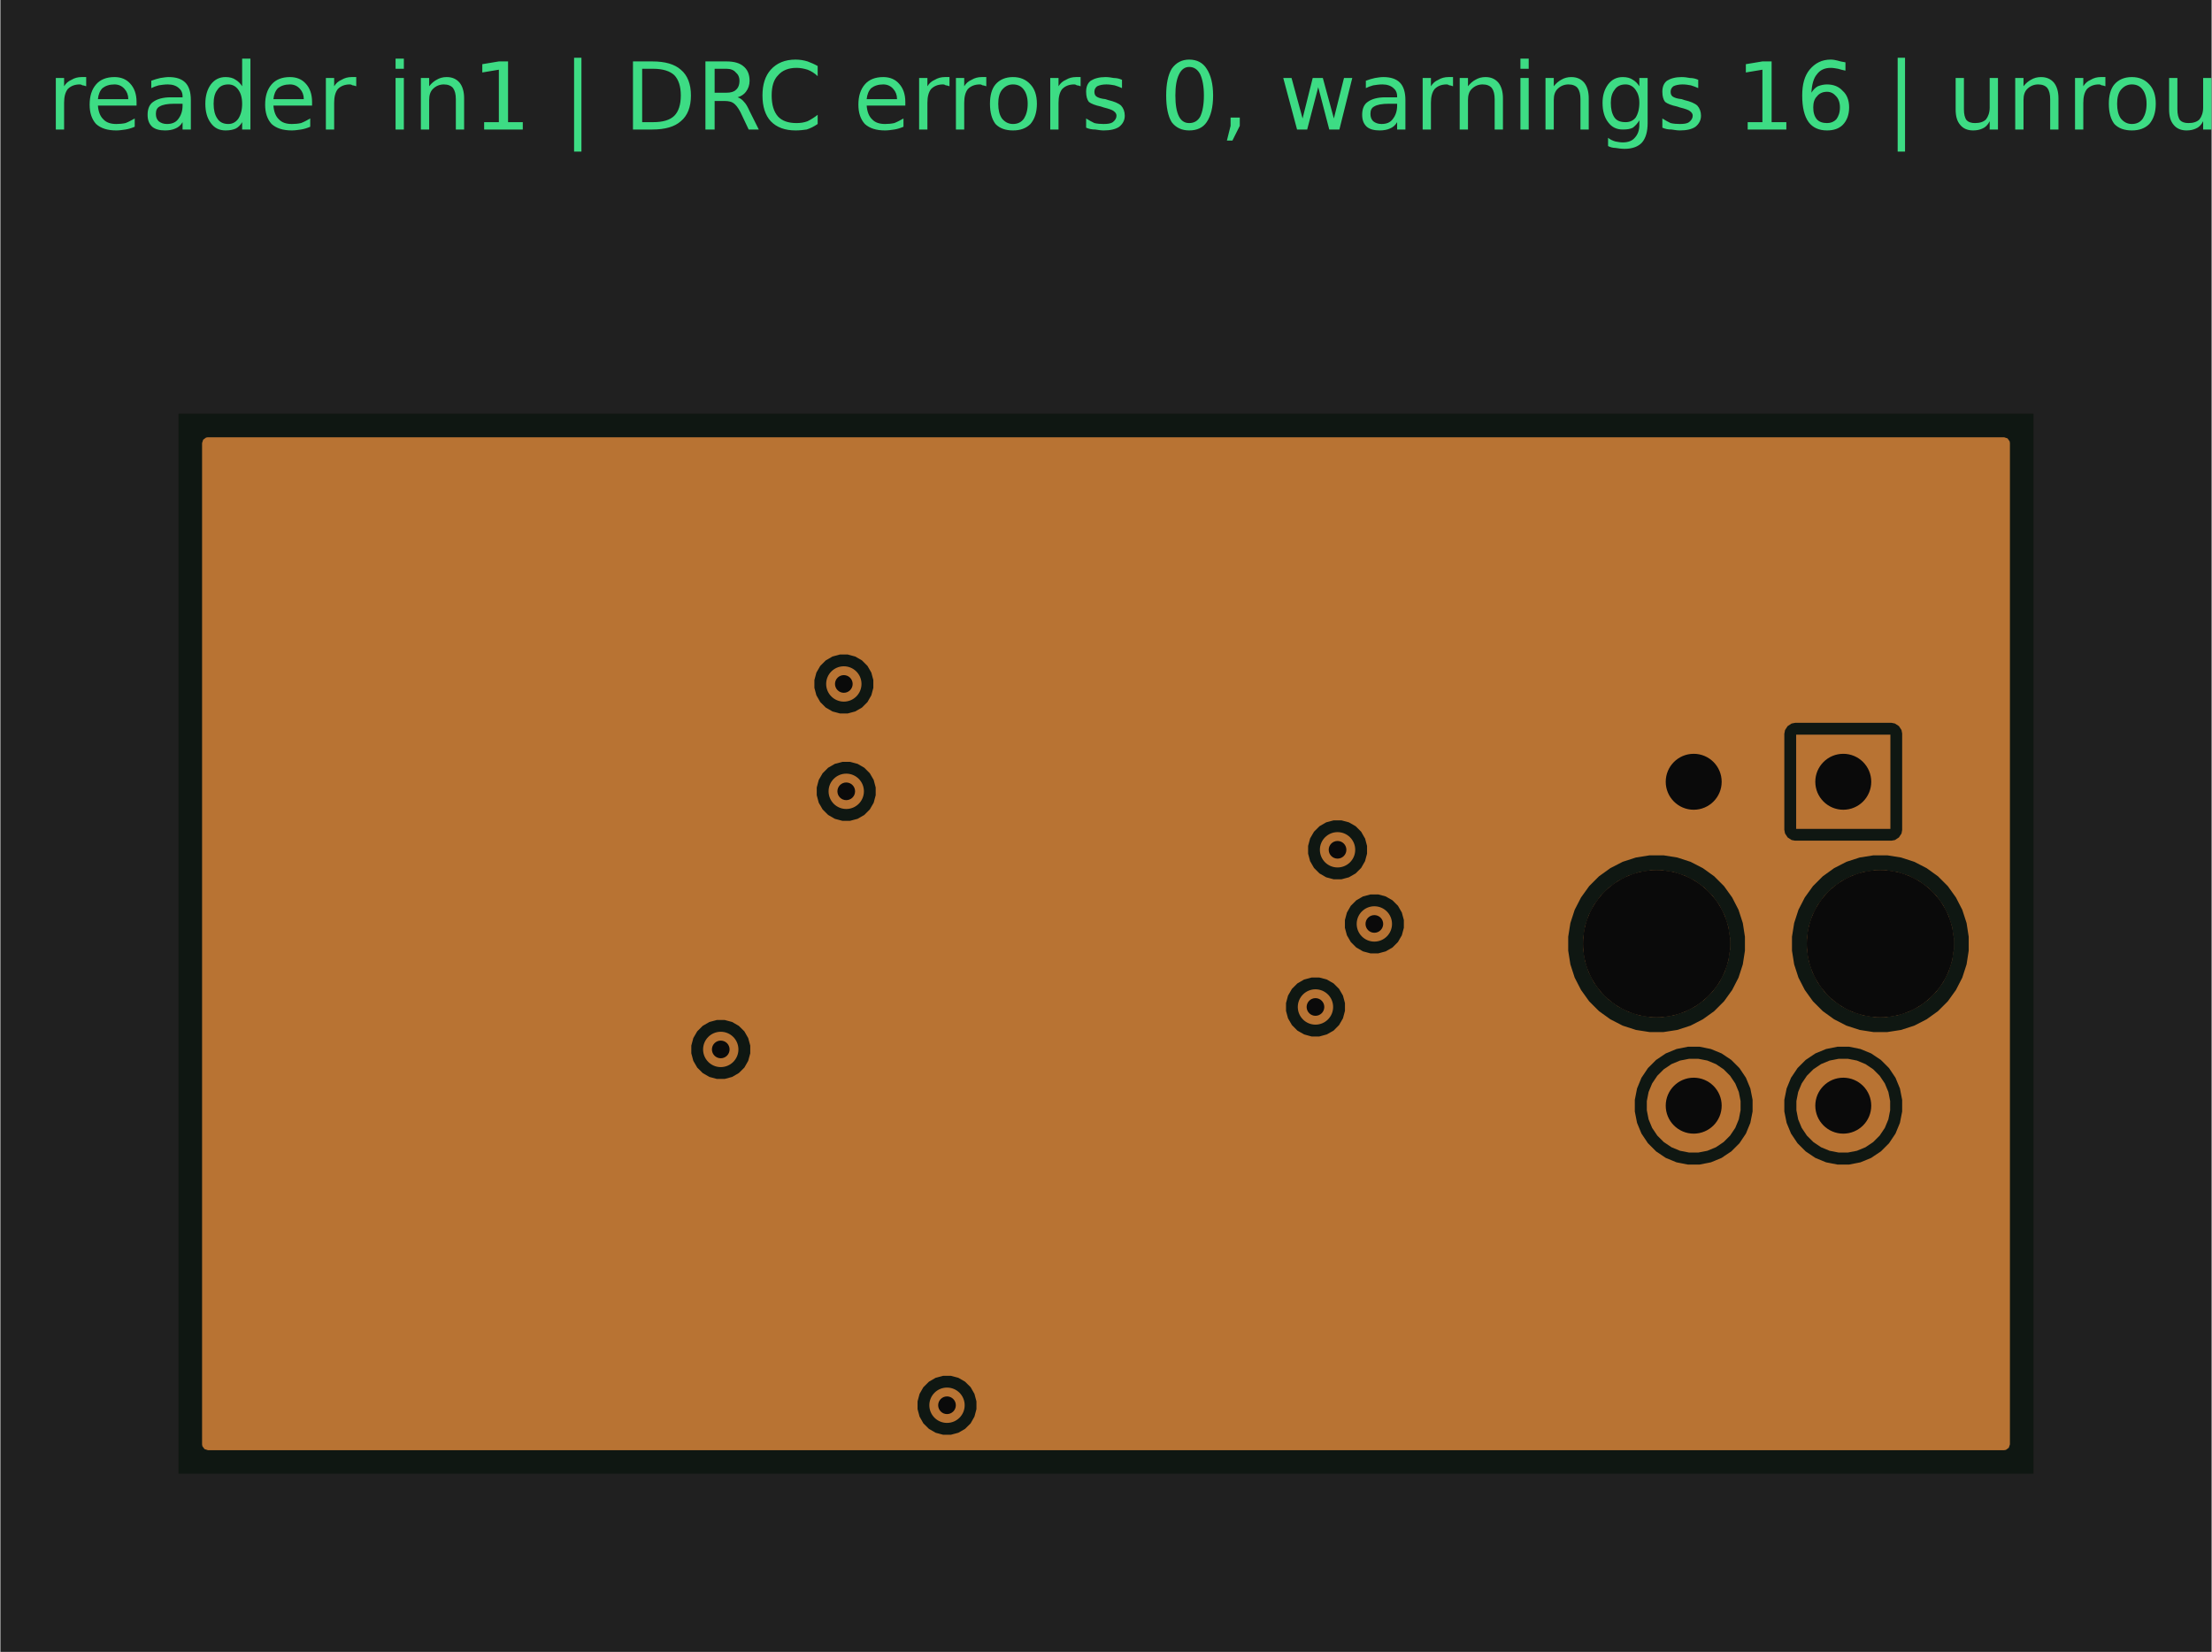
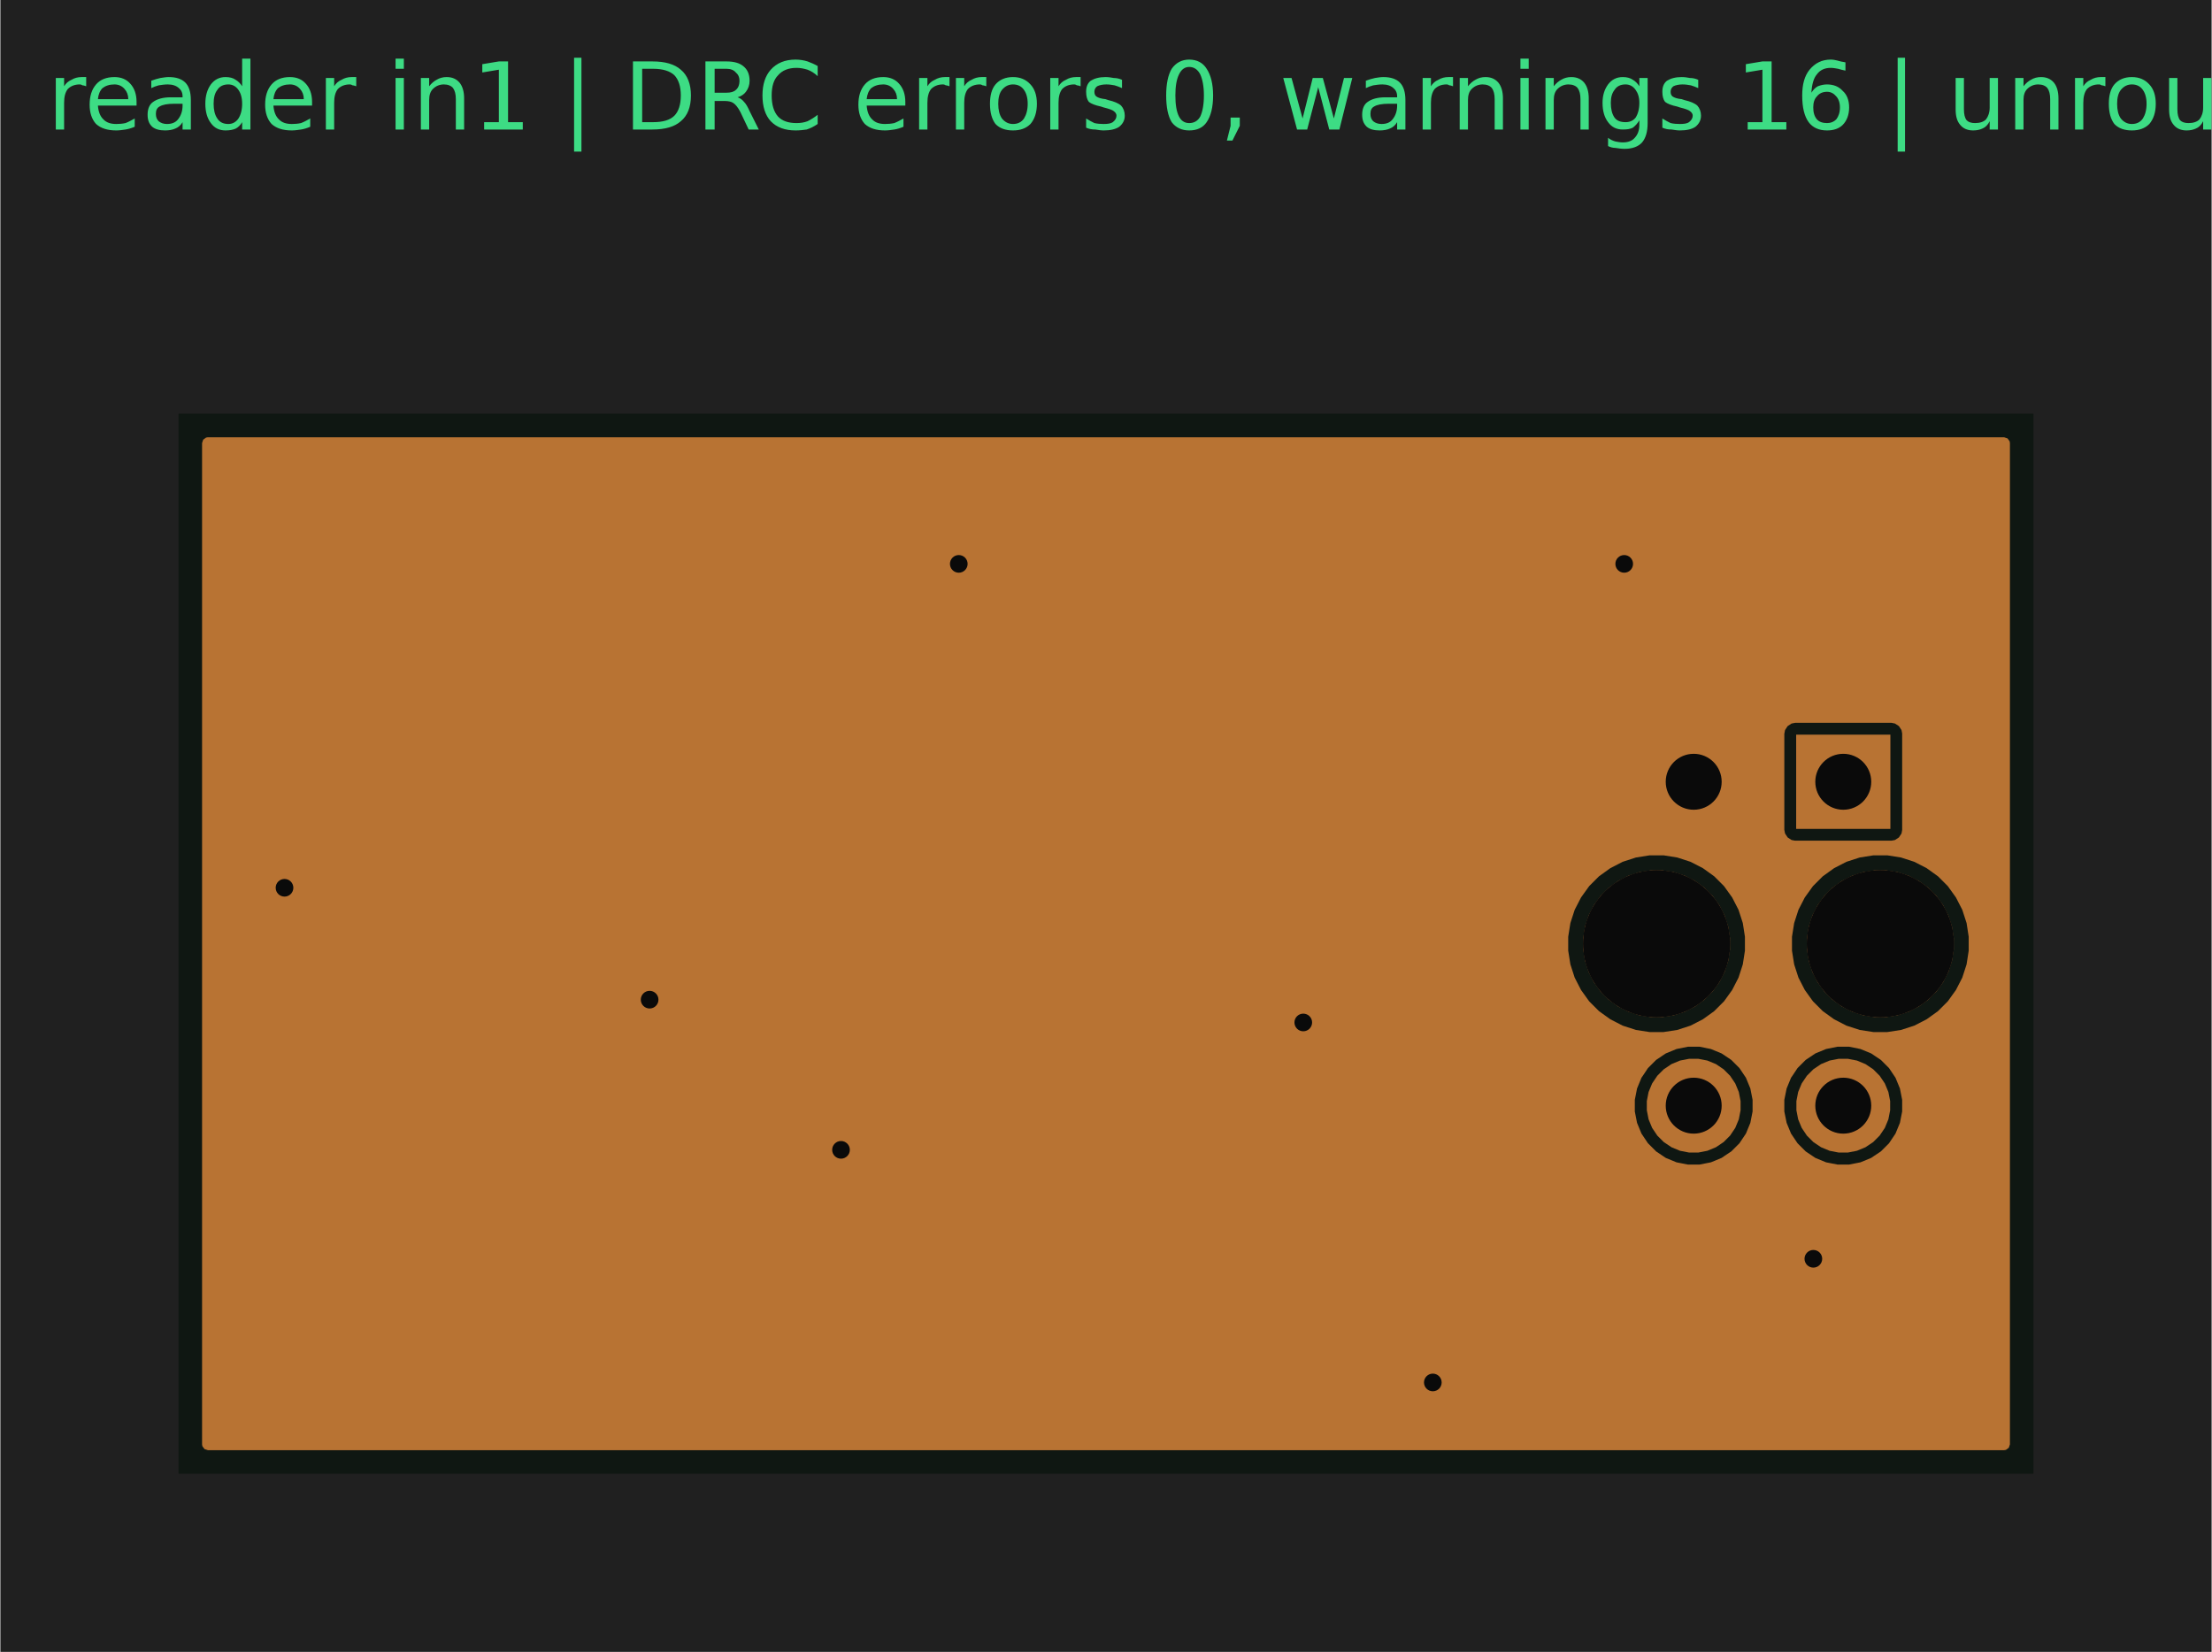
<svg xmlns="http://www.w3.org/2000/svg" width="84.5mm" height="63.1mm" viewBox="0 0 37.550 28.050">
  <rect width="100%" height="100%" fill="#202020" />
  <path d="M 34.525 25.025 L 3.025 25.025 L 3.025 7.025 L 34.525 7.025 Z" fill="#0f1712" fill-opacity="1.00" fill-rule="evenodd" />
-   <path d="M 34.084 7.444 L 34.120 7.493 L 34.125 7.524 L 34.125 24.526 L 34.106 24.584 L 34.057 24.620 L 34.026 24.625 L 3.524 24.625 L 3.466 24.606 L 3.430 24.557 L 3.425 24.526 L 3.425 23.796 L 15.575 23.796 L 15.575 23.796 L 15.575 23.928 L 15.609 24.055 L 15.674 24.170 L 15.768 24.263 L 15.882 24.329 L 15.882 24.329 L 15.949 24.347 L 16.009 24.363 L 16.009 24.363 L 16.141 24.363 L 16.141 24.363 L 16.268 24.329 L 16.268 24.329 L 16.382 24.263 L 16.382 24.263 L 16.382 24.263 L 16.476 24.170 L 16.476 24.170 L 16.476 24.170 L 16.541 24.055 L 16.541 24.055 L 16.541 24.055 L 16.575 23.928 L 16.575 23.796 L 16.541 23.669 L 16.476 23.555 L 16.382 23.462 L 16.268 23.396 L 16.268 23.396 L 16.268 23.396 L 16.141 23.362 L 16.009 23.362 L 15.882 23.396 L 15.882 23.396 L 15.882 23.396 L 15.768 23.462 L 15.768 23.462 L 15.768 23.462 L 15.675 23.555 L 15.674 23.555 L 15.674 23.555 L 15.609 23.669 L 15.609 23.669 L 15.575 23.796 L 3.425 23.796 L 3.425 18.676 L 27.755 18.676 L 27.755 18.874 L 27.793 19.067 L 27.793 19.067 L 27.868 19.249 L 27.978 19.413 L 27.978 19.413 L 28.117 19.552 L 28.117 19.552 L 28.281 19.662 L 28.463 19.737 L 28.656 19.775 L 28.656 19.775 L 28.854 19.775 L 28.982 19.750 L 29.047 19.737 L 29.047 19.737 L 29.229 19.662 L 29.283 19.625 L 29.393 19.552 L 29.532 19.413 L 29.642 19.249 L 29.717 19.067 L 29.755 18.874 L 29.755 18.676 L 29.755 18.676 L 30.294 18.676 L 30.294 18.874 L 30.333 19.067 L 30.333 19.067 L 30.408 19.249 L 30.518 19.413 L 30.518 19.413 L 30.657 19.552 L 30.657 19.552 L 30.821 19.662 L 31.003 19.737 L 31.196 19.775 L 31.196 19.775 L 31.394 19.775 L 31.522 19.750 L 31.587 19.737 L 31.587 19.737 L 31.769 19.662 L 31.823 19.625 L 31.933 19.552 L 32.072 19.413 L 32.182 19.249 L 32.257 19.067 L 32.295 18.874 L 32.295 18.676 L 32.257 18.483 L 32.182 18.301 L 32.072 18.137 L 31.933 17.998 L 31.769 17.888 L 31.587 17.813 L 31.394 17.774 L 31.196 17.774 L 31.003 17.813 L 30.821 17.888 L 30.657 17.998 L 30.518 18.137 L 30.462 18.221 L 30.408 18.301 L 30.333 18.483 L 30.333 18.483 L 30.294 18.676 L 29.755 18.676 L 29.717 18.483 L 29.642 18.301 L 29.532 18.137 L 29.393 17.998 L 29.229 17.888 L 29.047 17.813 L 28.854 17.774 L 28.656 17.774 L 28.463 17.813 L 28.281 17.888 L 28.117 17.998 L 27.978 18.137 L 27.922 18.221 L 27.868 18.301 L 27.793 18.483 L 27.793 18.483 L 27.755 18.676 L 3.425 18.676 L 3.425 17.755 L 11.733 17.755 L 11.733 17.886 L 11.748 17.942 L 11.767 18.014 L 11.833 18.128 L 11.926 18.221 L 12.040 18.287 L 12.040 18.287 L 12.093 18.301 L 12.167 18.321 L 12.167 18.321 L 12.299 18.321 L 12.299 18.321 L 12.426 18.287 L 12.426 18.287 L 12.540 18.221 L 12.540 18.221 L 12.540 18.221 L 12.634 18.128 L 12.634 18.128 L 12.634 18.128 L 12.699 18.014 L 12.699 18.014 L 12.699 18.014 L 12.734 17.886 L 12.734 17.755 L 12.699 17.627 L 12.634 17.513 L 12.540 17.420 L 12.426 17.354 L 12.426 17.354 L 12.426 17.354 L 12.299 17.320 L 12.167 17.320 L 12.040 17.354 L 12.040 17.354 L 12.040 17.354 L 11.926 17.420 L 11.926 17.420 L 11.926 17.420 L 11.833 17.513 L 11.833 17.513 L 11.833 17.513 L 11.767 17.627 L 11.767 17.627 L 11.733 17.755 L 3.425 17.755 L 3.425 17.033 L 21.832 17.033 L 21.832 17.165 L 21.833 17.170 L 21.866 17.292 L 21.932 17.406 L 22.025 17.500 L 22.139 17.565 L 22.139 17.565 L 22.207 17.584 L 22.266 17.600 L 22.266 17.600 L 22.398 17.600 L 22.398 17.600 L 22.525 17.565 L 22.525 17.565 L 22.640 17.500 L 22.640 17.500 L 22.640 17.500 L 22.733 17.406 L 22.733 17.406 L 22.733 17.406 L 22.799 17.292 L 22.799 17.292 L 22.799 17.292 L 22.833 17.165 L 22.833 17.033 L 22.799 16.906 L 22.733 16.792 L 22.640 16.699 L 22.525 16.633 L 22.525 16.633 L 22.525 16.633 L 22.398 16.599 L 22.266 16.599 L 22.139 16.633 L 22.139 16.633 L 22.139 16.633 L 22.025 16.699 L 22.025 16.699 L 22.025 16.699 L 21.932 16.792 L 21.932 16.792 L 21.932 16.792 L 21.866 16.906 L 21.866 16.906 L 21.832 17.033 L 3.425 17.033 L 3.425 15.623 L 22.832 15.623 L 22.832 15.623 L 22.832 15.755 L 22.866 15.882 L 22.932 15.996 L 23.025 16.089 L 23.139 16.155 L 23.139 16.155 L 23.207 16.173 L 23.266 16.189 L 23.266 16.189 L 23.398 16.189 L 23.398 16.189 L 23.525 16.155 L 23.525 16.155 L 23.640 16.089 L 23.640 16.089 L 23.640 16.089 L 23.733 15.996 L 23.733 15.996 L 23.733 15.996 L 23.784 15.907 L 26.624 15.907 L 26.624 16.143 L 26.661 16.376 L 26.734 16.601 L 26.842 16.811 L 26.980 17.003 L 27.147 17.170 L 27.339 17.308 L 27.549 17.416 L 27.774 17.489 L 28.007 17.525 L 28.007 17.525 L 28.243 17.525 L 28.476 17.489 L 28.701 17.416 L 28.911 17.308 L 28.911 17.308 L 29.103 17.170 L 29.270 17.003 L 29.408 16.811 L 29.516 16.601 L 29.589 16.376 L 29.589 16.376 L 29.625 16.143 L 29.625 15.907 L 30.424 15.907 L 30.424 16.143 L 30.461 16.376 L 30.534 16.601 L 30.642 16.811 L 30.780 17.003 L 30.947 17.170 L 31.139 17.308 L 31.349 17.416 L 31.574 17.489 L 31.807 17.525 L 31.807 17.525 L 32.043 17.525 L 32.276 17.489 L 32.501 17.416 L 32.711 17.308 L 32.711 17.308 L 32.903 17.170 L 33.070 17.003 L 33.208 16.811 L 33.316 16.601 L 33.389 16.376 L 33.389 16.376 L 33.425 16.143 L 33.425 15.907 L 33.389 15.674 L 33.389 15.674 L 33.389 15.674 L 33.316 15.449 L 33.208 15.239 L 33.070 15.047 L 32.903 14.880 L 32.711 14.742 L 32.501 14.634 L 32.276 14.561 L 32.276 14.561 L 32.276 14.561 L 32.043 14.524 L 32.043 14.524 L 31.807 14.524 L 31.807 14.524 L 31.574 14.561 L 31.574 14.561 L 31.574 14.561 L 31.349 14.634 L 31.139 14.742 L 30.947 14.880 L 30.780 15.047 L 30.642 15.239 L 30.642 15.239 L 30.534 15.449 L 30.461 15.674 L 30.424 15.907 L 29.625 15.907 L 29.589 15.674 L 29.589 15.674 L 29.589 15.674 L 29.516 15.449 L 29.408 15.239 L 29.270 15.047 L 29.103 14.880 L 28.911 14.742 L 28.701 14.634 L 28.476 14.561 L 28.476 14.561 L 28.476 14.561 L 28.243 14.524 L 28.243 14.524 L 28.007 14.524 L 28.007 14.524 L 27.774 14.561 L 27.774 14.561 L 27.774 14.561 L 27.549 14.634 L 27.339 14.742 L 27.147 14.880 L 26.980 15.047 L 26.842 15.239 L 26.842 15.239 L 26.734 15.449 L 26.661 15.674 L 26.624 15.907 L 23.784 15.907 L 23.799 15.882 L 23.799 15.882 L 23.800 15.877 L 23.800 15.877 L 23.833 15.755 L 23.833 15.623 L 23.833 15.623 L 23.799 15.496 L 23.733 15.381 L 23.640 15.288 L 23.525 15.222 L 23.525 15.222 L 23.525 15.222 L 23.398 15.188 L 23.266 15.188 L 23.139 15.222 L 23.139 15.222 L 23.139 15.222 L 23.025 15.288 L 23.025 15.288 L 23.025 15.288 L 22.932 15.381 L 22.932 15.381 L 22.932 15.381 L 22.866 15.496 L 22.866 15.496 L 22.832 15.623 L 3.425 15.623 L 3.425 14.364 L 22.207 14.364 L 22.207 14.364 L 22.207 14.496 L 22.241 14.623 L 22.307 14.738 L 22.400 14.831 L 22.514 14.897 L 22.514 14.897 L 22.582 14.915 L 22.641 14.931 L 22.641 14.931 L 22.773 14.931 L 22.773 14.931 L 22.900 14.897 L 22.900 14.897 L 23.015 14.831 L 23.015 14.831 L 23.015 14.831 L 23.108 14.738 L 23.108 14.738 L 23.108 14.738 L 23.174 14.623 L 23.174 14.623 L 23.174 14.623 L 23.208 14.496 L 23.208 14.364 L 23.174 14.237 L 23.163 14.220 L 23.108 14.123 L 23.108 14.123 L 23.108 14.123 L 23.015 14.030 L 22.900 13.964 L 22.900 13.964 L 22.900 13.964 L 22.773 13.930 L 22.641 13.930 L 22.514 13.964 L 22.514 13.964 L 22.514 13.964 L 22.400 14.030 L 22.400 14.030 L 22.400 14.030 L 22.307 14.123 L 22.307 14.123 L 22.307 14.123 L 22.241 14.237 L 22.241 14.237 L 22.207 14.364 L 3.425 14.364 L 3.425 13.372 L 13.863 13.372 L 13.863 13.372 L 13.863 13.503 L 13.897 13.631 L 13.963 13.745 L 14.056 13.838 L 14.170 13.904 L 14.170 13.904 L 14.238 13.922 L 14.298 13.938 L 14.298 13.938 L 14.429 13.938 L 14.429 13.938 L 14.557 13.904 L 14.557 13.904 L 14.671 13.838 L 14.671 13.838 L 14.671 13.838 L 14.764 13.745 L 14.764 13.745 L 14.764 13.745 L 14.830 13.631 L 14.830 13.631 L 14.830 13.631 L 14.864 13.503 L 14.864 13.372 L 14.830 13.244 L 14.764 13.130 L 14.671 13.037 L 14.557 12.971 L 14.557 12.971 L 14.557 12.971 L 14.429 12.937 L 14.298 12.937 L 14.170 12.971 L 14.170 12.971 L 14.170 12.971 L 14.056 13.037 L 14.056 13.037 L 14.056 13.037 L 13.963 13.130 L 13.963 13.130 L 13.963 13.130 L 13.897 13.244 L 13.897 13.244 L 13.863 13.372 L 3.425 13.372 L 3.425 12.455 L 30.294 12.455 L 30.294 14.095 L 30.295 14.095 L 30.306 14.153 L 30.306 14.153 L 30.350 14.220 L 30.350 14.220 L 30.417 14.264 L 30.417 14.264 L 30.475 14.275 L 30.475 14.275 L 30.475 14.275 L 30.475 14.275 L 32.115 14.275 L 32.115 14.275 L 32.115 14.275 L 32.173 14.264 L 32.173 14.264 L 32.173 14.264 L 32.173 14.264 L 32.240 14.220 L 32.240 14.220 L 32.284 14.153 L 32.295 14.095 L 32.295 12.455 L 32.284 12.397 L 32.240 12.330 L 32.173 12.286 L 32.115 12.274 L 30.475 12.274 L 30.475 12.275 L 30.475 12.275 L 30.461 12.277 L 30.417 12.286 L 30.350 12.330 L 30.350 12.330 L 30.306 12.397 L 30.306 12.397 L 30.295 12.455 L 30.294 12.455 L 3.425 12.455 L 3.425 11.548 L 13.823 11.548 L 13.823 11.548 L 13.823 11.680 L 13.857 11.807 L 13.923 11.922 L 14.016 12.015 L 14.130 12.081 L 14.130 12.081 L 14.198 12.099 L 14.257 12.115 L 14.257 12.115 L 14.389 12.115 L 14.389 12.115 L 14.516 12.081 L 14.516 12.081 L 14.631 12.015 L 14.631 12.015 L 14.631 12.015 L 14.724 11.922 L 14.724 11.922 L 14.724 11.922 L 14.790 11.807 L 14.790 11.807 L 14.790 11.807 L 14.824 11.680 L 14.824 11.548 L 14.790 11.421 L 14.724 11.307 L 14.631 11.214 L 14.516 11.148 L 14.516 11.148 L 14.516 11.148 L 14.389 11.114 L 14.257 11.114 L 14.130 11.148 L 14.130 11.148 L 14.130 11.148 L 14.016 11.214 L 14.016 11.214 L 14.016 11.214 L 13.923 11.307 L 13.923 11.307 L 13.923 11.307 L 13.857 11.421 L 13.857 11.421 L 13.823 11.548 L 3.425 11.548 L 3.425 7.524 L 3.444 7.466 L 3.493 7.430 L 3.524 7.425 L 34.026 7.425 Z" fill="#b87333" fill-opacity="1.00" fill-rule="evenodd" />
-   <circle cx="23.332" cy="15.689" r="0.300" fill="#b87333" stroke="none" stroke-width="0.150" />
-   <circle cx="23.332" cy="15.689" r="0.150" fill="#0a0a0a" stroke="none" stroke-width="0.150" />
-   <circle cx="16.075" cy="23.862" r="0.300" fill="#b87333" stroke="none" stroke-width="0.150" />
-   <circle cx="16.075" cy="23.862" r="0.150" fill="#0a0a0a" stroke="none" stroke-width="0.150" />
-   <circle cx="12.233" cy="17.820" r="0.300" fill="#b87333" stroke="none" stroke-width="0.150" />
-   <circle cx="12.233" cy="17.820" r="0.150" fill="#0a0a0a" stroke="none" stroke-width="0.150" />
-   <circle cx="14.364" cy="13.437" r="0.300" fill="#b87333" stroke="none" stroke-width="0.150" />
-   <circle cx="14.364" cy="13.437" r="0.150" fill="#0a0a0a" stroke="none" stroke-width="0.150" />
-   <circle cx="14.323" cy="11.614" r="0.300" fill="#b87333" stroke="none" stroke-width="0.150" />
-   <circle cx="14.323" cy="11.614" r="0.150" fill="#0a0a0a" stroke="none" stroke-width="0.150" />
-   <circle cx="22.332" cy="17.099" r="0.300" fill="#b87333" stroke="none" stroke-width="0.150" />
-   <circle cx="22.332" cy="17.099" r="0.150" fill="#0a0a0a" stroke="none" stroke-width="0.150" />
-   <circle cx="22.707" cy="14.430" r="0.300" fill="#b87333" stroke="none" stroke-width="0.150" />
-   <circle cx="22.707" cy="14.430" r="0.150" fill="#0a0a0a" stroke="none" stroke-width="0.150" />
+   <path d="M 34.084 7.444 L 34.120 7.493 L 34.125 7.524 L 34.125 24.526 L 34.106 24.584 L 34.057 24.620 L 34.026 24.625 L 3.524 24.625 L 3.466 24.606 L 3.430 24.557 L 3.425 24.526 L 3.425 18.676 L 27.755 18.676 L 27.755 18.874 L 27.793 19.067 L 27.793 19.067 L 27.868 19.249 L 27.978 19.413 L 27.978 19.413 L 28.117 19.552 L 28.117 19.552 L 28.281 19.662 L 28.463 19.737 L 28.656 19.775 L 28.656 19.775 L 28.854 19.775 L 28.982 19.750 L 29.047 19.737 L 29.047 19.737 L 29.229 19.662 L 29.283 19.625 L 29.393 19.552 L 29.532 19.413 L 29.642 19.249 L 29.717 19.067 L 29.755 18.874 L 29.755 18.676 L 29.755 18.676 L 30.294 18.676 L 30.294 18.874 L 30.333 19.067 L 30.333 19.067 L 30.408 19.249 L 30.518 19.413 L 30.518 19.413 L 30.657 19.552 L 30.657 19.552 L 30.821 19.662 L 31.003 19.737 L 31.196 19.775 L 31.196 19.775 L 31.394 19.775 L 31.522 19.750 L 31.587 19.737 L 31.587 19.737 L 31.769 19.662 L 31.823 19.625 L 31.933 19.552 L 32.072 19.413 L 32.182 19.249 L 32.257 19.067 L 32.295 18.874 L 32.295 18.676 L 32.257 18.483 L 32.182 18.301 L 32.072 18.137 L 31.933 17.998 L 31.769 17.888 L 31.587 17.813 L 31.394 17.774 L 31.196 17.774 L 31.003 17.813 L 30.821 17.888 L 30.657 17.998 L 30.518 18.137 L 30.445 18.247 L 30.408 18.301 L 30.333 18.483 L 30.333 18.483 L 30.294 18.676 L 29.755 18.676 L 29.717 18.483 L 29.642 18.301 L 29.532 18.137 L 29.393 17.998 L 29.229 17.888 L 29.047 17.813 L 28.854 17.774 L 28.656 17.774 L 28.463 17.813 L 28.281 17.888 L 28.117 17.998 L 27.978 18.137 L 27.905 18.247 L 27.868 18.301 L 27.793 18.483 L 27.793 18.483 L 27.755 18.676 L 3.425 18.676 L 3.425 15.907 L 26.624 15.907 L 26.624 16.143 L 26.661 16.376 L 26.734 16.601 L 26.842 16.811 L 26.980 17.003 L 27.147 17.170 L 27.339 17.308 L 27.549 17.416 L 27.774 17.489 L 28.007 17.525 L 28.007 17.525 L 28.243 17.525 L 28.476 17.489 L 28.701 17.416 L 28.911 17.308 L 28.911 17.308 L 29.103 17.170 L 29.270 17.003 L 29.408 16.811 L 29.516 16.601 L 29.589 16.376 L 29.589 16.376 L 29.625 16.143 L 29.625 15.907 L 30.424 15.907 L 30.424 16.143 L 30.461 16.376 L 30.534 16.601 L 30.642 16.811 L 30.780 17.003 L 30.947 17.170 L 31.139 17.308 L 31.349 17.416 L 31.574 17.489 L 31.807 17.525 L 31.807 17.525 L 32.043 17.525 L 32.276 17.489 L 32.501 17.416 L 32.711 17.308 L 32.711 17.308 L 32.903 17.170 L 33.070 17.003 L 33.208 16.811 L 33.316 16.601 L 33.389 16.376 L 33.389 16.376 L 33.425 16.143 L 33.425 15.907 L 33.389 15.674 L 33.389 15.674 L 33.389 15.674 L 33.316 15.449 L 33.208 15.239 L 33.070 15.047 L 32.903 14.880 L 32.711 14.742 L 32.501 14.634 L 32.276 14.561 L 32.276 14.561 L 32.276 14.561 L 32.043 14.524 L 32.043 14.524 L 31.807 14.524 L 31.807 14.524 L 31.574 14.561 L 31.574 14.561 L 31.574 14.561 L 31.349 14.634 L 31.139 14.742 L 30.947 14.880 L 30.780 15.047 L 30.780 15.047 L 30.642 15.239 L 30.534 15.449 L 30.461 15.674 L 30.424 15.907 L 29.625 15.907 L 29.589 15.674 L 29.589 15.674 L 29.589 15.674 L 29.516 15.449 L 29.408 15.239 L 29.270 15.047 L 29.103 14.880 L 28.911 14.742 L 28.701 14.634 L 28.476 14.561 L 28.476 14.561 L 28.476 14.561 L 28.243 14.524 L 28.243 14.524 L 28.007 14.524 L 28.007 14.524 L 27.774 14.561 L 27.774 14.561 L 27.774 14.561 L 27.549 14.634 L 27.339 14.742 L 27.147 14.880 L 26.980 15.047 L 26.980 15.047 L 26.842 15.239 L 26.734 15.449 L 26.661 15.674 L 26.624 15.907 L 3.425 15.907 L 3.425 12.455 L 30.294 12.455 L 30.294 14.095 L 30.295 14.095 L 30.306 14.153 L 30.306 14.153 L 30.350 14.220 L 30.350 14.220 L 30.417 14.264 L 30.417 14.264 L 30.475 14.275 L 30.475 14.275 L 30.475 14.275 L 30.475 14.275 L 32.115 14.275 L 32.115 14.275 L 32.115 14.275 L 32.173 14.264 L 32.173 14.264 L 32.173 14.264 L 32.173 14.264 L 32.240 14.220 L 32.240 14.220 L 32.284 14.153 L 32.295 14.095 L 32.295 12.455 L 32.284 12.397 L 32.240 12.330 L 32.173 12.286 L 32.115 12.274 L 30.475 12.274 L 30.475 12.275 L 30.475 12.275 L 30.461 12.277 L 30.417 12.286 L 30.350 12.330 L 30.350 12.330 L 30.306 12.397 L 30.306 12.397 L 30.295 12.455 L 30.294 12.455 L 3.425 12.455 L 3.425 7.524 L 3.444 7.466 L 3.493 7.430 L 3.524 7.425 L 34.026 7.425 Z" fill="#b87333" fill-opacity="1.00" fill-rule="evenodd" />
+   <circle cx="30.787" cy="21.375" r="0.300" fill="#b87333" stroke="none" stroke-width="0.150" />
+   <circle cx="30.787" cy="21.375" r="0.150" fill="#0a0a0a" stroke="none" stroke-width="0.150" />
+   <circle cx="4.825" cy="15.075" r="0.300" fill="#b87333" stroke="none" stroke-width="0.150" />
+   <circle cx="4.825" cy="15.075" r="0.150" fill="#0a0a0a" stroke="none" stroke-width="0.150" />
+   <circle cx="22.125" cy="17.362" r="0.300" fill="#b87333" stroke="none" stroke-width="0.150" />
+   <circle cx="22.125" cy="17.362" r="0.150" fill="#0a0a0a" stroke="none" stroke-width="0.150" />
+   <circle cx="24.325" cy="23.475" r="0.300" fill="#b87333" stroke="none" stroke-width="0.150" />
+   <circle cx="24.325" cy="23.475" r="0.150" fill="#0a0a0a" stroke="none" stroke-width="0.150" />
+   <circle cx="11.025" cy="16.975" r="0.300" fill="#b87333" stroke="none" stroke-width="0.150" />
+   <circle cx="11.025" cy="16.975" r="0.150" fill="#0a0a0a" stroke="none" stroke-width="0.150" />
+   <circle cx="27.575" cy="9.575" r="0.300" fill="#b87333" stroke="none" stroke-width="0.150" />
+   <circle cx="27.575" cy="9.575" r="0.150" fill="#0a0a0a" stroke="none" stroke-width="0.150" />
+   <circle cx="14.275" cy="19.525" r="0.300" fill="#b87333" stroke="none" stroke-width="0.150" />
+   <circle cx="14.275" cy="19.525" r="0.150" fill="#0a0a0a" stroke="none" stroke-width="0.150" />
+   <circle cx="16.275" cy="9.575" r="0.300" fill="#b87333" stroke="none" stroke-width="0.150" />
+   <circle cx="16.275" cy="9.575" r="0.150" fill="#0a0a0a" stroke="none" stroke-width="0.150" />
  <path d="M 29.371 15.927 L 29.340 15.733 L 29.280 15.547 L 29.191 15.372 L 29.076 15.213 L 28.937 15.074 L 28.778 14.959 L 28.603 14.870 L 28.417 14.810 L 28.223 14.779 L 28.027 14.779 L 27.833 14.810 L 27.647 14.870 L 27.472 14.959 L 27.313 15.074 L 27.174 15.213 L 27.059 15.372 L 26.970 15.547 L 26.910 15.733 L 26.879 15.927 L 26.879 16.123 L 26.910 16.317 L 26.970 16.503 L 27.059 16.678 L 27.174 16.837 L 27.313 16.976 L 27.472 17.091 L 27.647 17.180 L 27.833 17.240 L 28.027 17.271 L 28.223 17.271 L 28.417 17.240 L 28.603 17.180 L 28.778 17.091 L 28.937 16.976 L 29.076 16.837 L 29.191 16.678 L 29.280 16.503 L 29.340 16.317 L 29.371 16.123 L 29.371 15.927 Z" fill="#b87333" fill-opacity="1.00" fill-rule="evenodd" />
  <circle cx="28.125" cy="16.025" r="1.250" fill="#0a0a0a" stroke="none" stroke-width="0.150" />
  <path d="M 33.171 15.927 L 33.140 15.733 L 33.080 15.547 L 32.991 15.372 L 32.876 15.213 L 32.737 15.074 L 32.578 14.959 L 32.403 14.870 L 32.217 14.810 L 32.023 14.779 L 31.827 14.779 L 31.633 14.810 L 31.447 14.870 L 31.272 14.959 L 31.113 15.074 L 30.974 15.213 L 30.859 15.372 L 30.770 15.547 L 30.710 15.733 L 30.679 15.927 L 30.679 16.123 L 30.710 16.317 L 30.770 16.503 L 30.859 16.678 L 30.974 16.837 L 31.113 16.976 L 31.272 17.091 L 31.447 17.180 L 31.633 17.240 L 31.827 17.271 L 32.023 17.271 L 32.217 17.240 L 32.403 17.180 L 32.578 17.091 L 32.737 16.976 L 32.876 16.837 L 32.991 16.678 L 33.080 16.503 L 33.140 16.317 L 33.171 16.123 L 33.171 15.927 Z" fill="#b87333" fill-opacity="1.00" fill-rule="evenodd" />
  <circle cx="31.925" cy="16.025" r="1.250" fill="#0a0a0a" stroke="none" stroke-width="0.150" />
  <path d="M 30.495 14.075 L 30.495 12.475 L 32.095 12.475 L 32.095 14.075 Z" fill="#b87333" fill-opacity="1.00" fill-rule="evenodd" />
  <circle cx="31.295" cy="13.275" r="0.475" fill="#0a0a0a" stroke="none" stroke-width="0.150" />
  <path d="M 29.551 13.197 L 29.521 13.043 L 29.461 12.898 L 29.373 12.767 L 29.263 12.657 L 29.132 12.569 L 28.987 12.509 L 28.833 12.479 L 28.677 12.479 L 28.523 12.509 L 28.378 12.569 L 28.247 12.657 L 28.137 12.767 L 28.049 12.898 L 27.989 13.043 L 27.959 13.197 L 27.959 13.353 L 27.989 13.507 L 28.049 13.652 L 28.137 13.783 L 28.247 13.893 L 28.378 13.981 L 28.523 14.041 L 28.677 14.071 L 28.833 14.071 L 28.987 14.041 L 29.132 13.981 L 29.263 13.893 L 29.373 13.783 L 29.461 13.652 L 29.521 13.507 L 29.551 13.353 L 29.551 13.197 Z" fill="#b87333" fill-opacity="1.00" fill-rule="evenodd" />
  <circle cx="28.755" cy="13.275" r="0.475" fill="#0a0a0a" stroke="none" stroke-width="0.150" />
  <path d="M 32.091 18.697 L 32.061 18.543 L 32.001 18.398 L 31.913 18.267 L 31.803 18.157 L 31.672 18.069 L 31.527 18.009 L 31.373 17.979 L 31.217 17.979 L 31.063 18.009 L 30.918 18.069 L 30.787 18.157 L 30.677 18.267 L 30.589 18.398 L 30.529 18.543 L 30.499 18.697 L 30.499 18.853 L 30.529 19.007 L 30.589 19.152 L 30.677 19.283 L 30.787 19.393 L 30.918 19.481 L 31.063 19.541 L 31.217 19.571 L 31.373 19.571 L 31.527 19.541 L 31.672 19.481 L 31.803 19.393 L 31.913 19.283 L 32.001 19.152 L 32.061 19.007 L 32.091 18.853 L 32.091 18.697 Z" fill="#b87333" fill-opacity="1.00" fill-rule="evenodd" />
  <circle cx="31.295" cy="18.775" r="0.475" fill="#0a0a0a" stroke="none" stroke-width="0.150" />
  <path d="M 29.551 18.697 L 29.521 18.543 L 29.461 18.398 L 29.373 18.267 L 29.263 18.157 L 29.132 18.069 L 28.987 18.009 L 28.833 17.979 L 28.677 17.979 L 28.523 18.009 L 28.378 18.069 L 28.247 18.157 L 28.137 18.267 L 28.049 18.398 L 27.989 18.543 L 27.959 18.697 L 27.959 18.853 L 27.989 19.007 L 28.049 19.152 L 28.137 19.283 L 28.247 19.393 L 28.378 19.481 L 28.523 19.541 L 28.677 19.571 L 28.833 19.571 L 28.987 19.541 L 29.132 19.481 L 29.263 19.393 L 29.373 19.283 L 29.461 19.152 L 29.521 19.007 L 29.551 18.853 L 29.551 18.697 Z" fill="#b87333" fill-opacity="1.00" fill-rule="evenodd" />
  <circle cx="28.755" cy="18.775" r="0.475" fill="#0a0a0a" stroke="none" stroke-width="0.150" />
  <text x="0.800" y="2.200" font-family="DejaVu Sans, sans-serif" font-size="1.60" fill="#3ddc84">reader in1 | DRC errors 0, warnings 16 | unrouted 0</text>
</svg>
